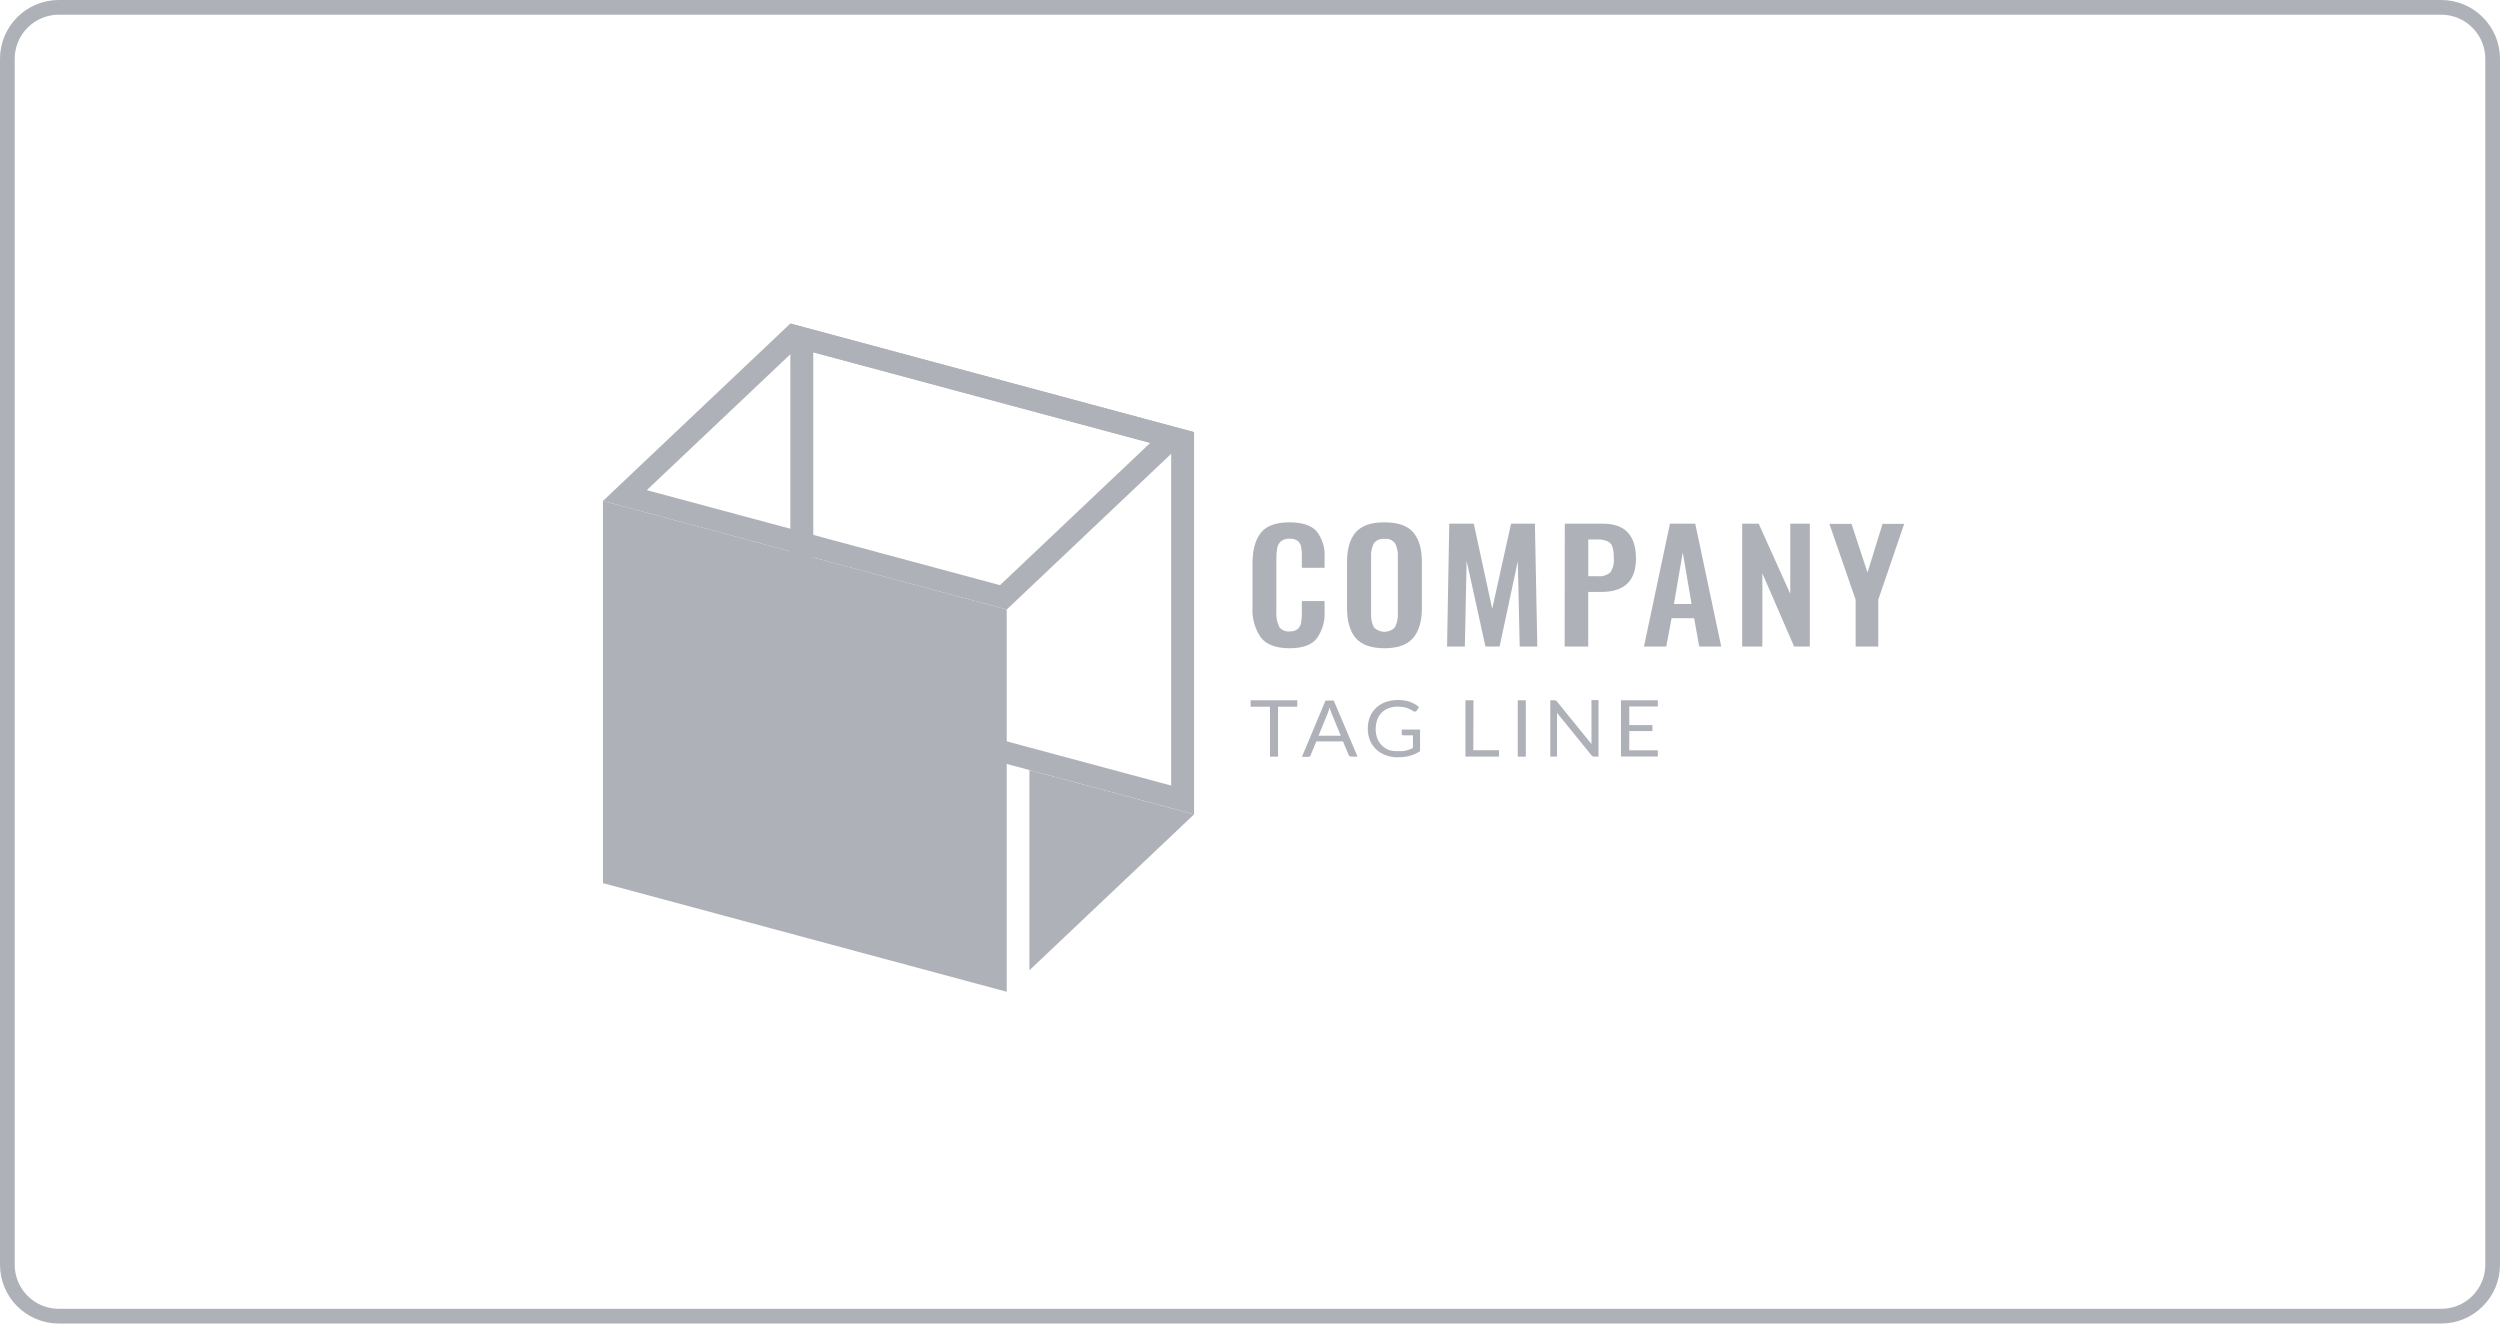
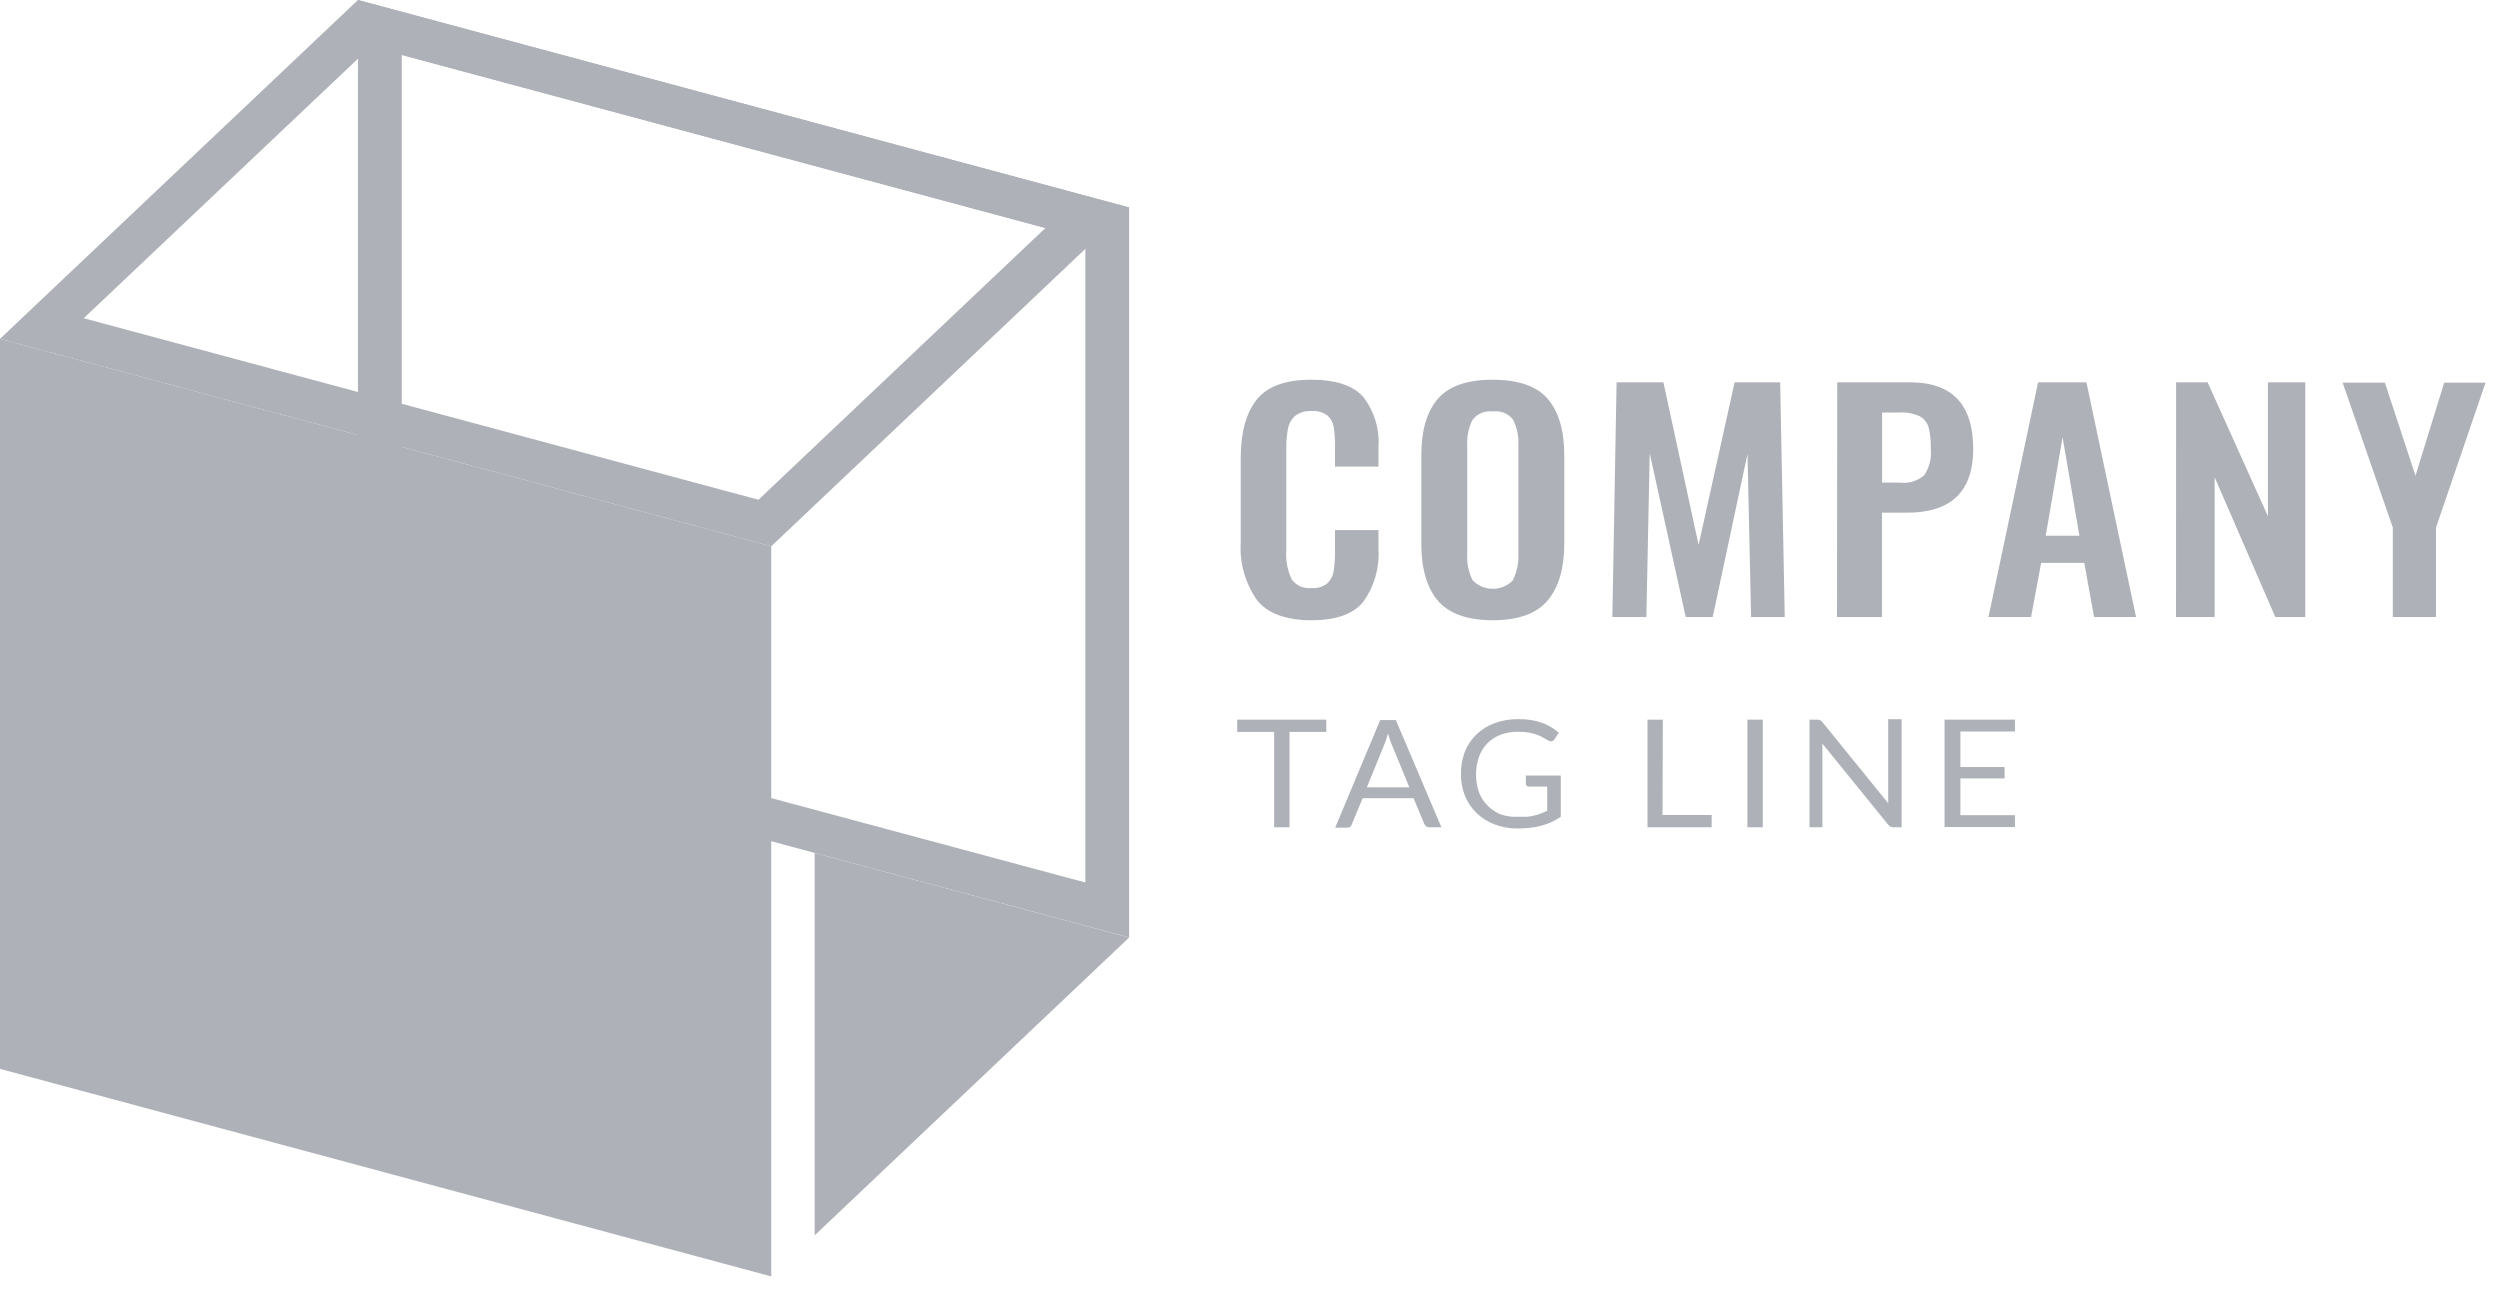
- <svg xmlns="http://www.w3.org/2000/svg" width="170" height="90" viewBox="0 0 170 90" fill="none">
-   <rect x="0.5" y="0.5" width="169" height="89" rx="3.5" stroke="#AFB1B8" />
-   <path d="M85.74 43.353C85.322 42.743 85.123 42.022 85.17 41.296V38.313C85.17 37.399 85.359 36.704 85.737 36.229C86.115 35.754 86.765 35.517 87.686 35.519C88.551 35.519 89.165 35.721 89.529 36.126C89.925 36.642 90.118 37.273 90.073 37.91V38.611H88.525V37.901C88.531 37.669 88.516 37.436 88.481 37.206C88.458 37.049 88.38 36.903 88.26 36.793C88.101 36.675 87.9 36.617 87.699 36.633C87.487 36.618 87.276 36.678 87.109 36.803C86.974 36.924 86.884 37.084 86.853 37.258C86.808 37.501 86.788 37.748 86.792 37.995V41.615C86.767 41.964 86.835 42.313 86.99 42.631C87.067 42.739 87.174 42.824 87.299 42.877C87.424 42.931 87.562 42.951 87.699 42.935C87.897 42.95 88.094 42.891 88.247 42.771C88.373 42.652 88.454 42.498 88.478 42.331C88.514 42.091 88.53 41.848 88.525 41.606V40.871H90.073V41.542C90.117 42.206 89.929 42.864 89.538 43.417C89.183 43.86 88.577 44.081 87.686 44.081C86.795 44.081 86.122 43.845 85.74 43.353Z" fill="#AFB1B8" />
-   <path d="M92.186 43.384C91.795 42.919 91.599 42.243 91.599 41.348V38.21C91.599 37.324 91.795 36.654 92.186 36.199C92.577 35.744 93.23 35.517 94.147 35.519C95.057 35.519 95.708 35.746 96.099 36.199C96.49 36.654 96.689 37.324 96.689 38.21V41.348C96.689 42.234 96.49 42.913 96.092 43.381C95.695 43.848 95.048 44.081 94.147 44.081C93.246 44.081 92.58 43.845 92.186 43.384ZM94.868 42.631C95.008 42.34 95.072 42.022 95.054 41.703V37.861C95.072 37.548 95.009 37.236 94.871 36.951C94.793 36.841 94.683 36.755 94.555 36.701C94.427 36.647 94.286 36.629 94.147 36.648C94.008 36.629 93.866 36.648 93.738 36.702C93.609 36.755 93.499 36.842 93.419 36.951C93.279 37.235 93.215 37.548 93.234 37.861V41.721C93.214 42.04 93.278 42.359 93.419 42.649C93.51 42.747 93.621 42.826 93.746 42.88C93.871 42.933 94.007 42.961 94.144 42.961C94.281 42.961 94.417 42.933 94.542 42.88C94.666 42.826 94.778 42.747 94.868 42.649V42.631Z" fill="#AFB1B8" />
-   <path d="M98.55 35.611H100.217L101.47 41.399L102.752 35.611H104.374L104.537 43.966H103.339L103.211 38.159L101.973 43.966H101.012L99.73 38.138L99.611 43.966H98.4L98.55 35.611Z" fill="#AFB1B8" />
-   <path d="M106.406 35.611H109.002C110.498 35.611 111.245 36.401 111.245 37.983C111.245 39.498 110.458 40.254 108.883 40.252H107.999V43.966H106.396L106.406 35.611ZM108.624 39.181C108.782 39.2 108.943 39.187 109.095 39.141C109.247 39.096 109.387 39.019 109.505 38.917C109.689 38.635 109.77 38.304 109.736 37.974C109.744 37.719 109.719 37.464 109.659 37.215C109.636 37.132 109.596 37.054 109.541 36.986C109.486 36.918 109.417 36.861 109.339 36.818C109.116 36.717 108.87 36.671 108.624 36.685H108.002V39.181H108.624Z" fill="#AFB1B8" />
-   <path d="M113.556 35.611H115.277L117.043 43.966H115.549L115.2 42.039H113.665L113.306 43.966H111.79L113.556 35.611ZM115.027 41.072L114.428 37.564L113.828 41.072H115.027Z" fill="#AFB1B8" />
-   <path d="M118.469 35.611H119.591L121.738 40.377V35.611H123.068V43.966H122.001L119.841 38.99V43.966H118.466L118.469 35.611Z" fill="#AFB1B8" />
-   <path d="M126.184 40.78L124.398 35.622H125.902L126.991 38.935L128.014 35.622H129.485L127.722 40.78V43.966H126.184V40.78Z" fill="#AFB1B8" />
-   <path d="M88.215 47.619V48.056H86.907V51.451H86.359V48.056H85.045V47.619H88.215Z" fill="#AFB1B8" />
-   <path d="M92.314 51.451H91.891C91.848 51.454 91.806 51.441 91.772 51.415C91.74 51.392 91.716 51.362 91.702 51.327L91.324 50.417H89.51L89.132 51.327C89.121 51.365 89.101 51.4 89.074 51.43C89.04 51.455 88.998 51.468 88.955 51.466H88.532L90.135 47.635H90.692L92.314 51.451ZM89.66 50.028H91.173L90.532 48.469C90.485 48.351 90.445 48.23 90.413 48.108C90.391 48.181 90.372 48.25 90.353 48.311L90.295 48.472L89.66 50.028Z" fill="#AFB1B8" />
-   <path d="M95.077 51.075C95.177 51.08 95.278 51.08 95.378 51.075C95.465 51.066 95.55 51.051 95.634 51.029C95.713 51.011 95.79 50.988 95.865 50.959C95.936 50.932 96.006 50.899 96.08 50.865V50.004H95.439C95.423 50.005 95.407 50.002 95.392 49.997C95.377 49.992 95.364 49.984 95.352 49.973C95.342 49.965 95.333 49.954 95.328 49.942C95.322 49.93 95.32 49.917 95.32 49.904V49.609H96.564V51.078C96.462 51.147 96.355 51.208 96.243 51.26C96.129 51.313 96.01 51.357 95.888 51.39C95.756 51.427 95.622 51.453 95.487 51.469C95.332 51.486 95.175 51.494 95.019 51.494C94.743 51.496 94.468 51.447 94.211 51.351C93.971 51.26 93.753 51.123 93.57 50.95C93.392 50.776 93.251 50.569 93.157 50.344C93.056 50.09 93.006 49.82 93.01 49.549C93.006 49.276 93.055 49.004 93.154 48.748C93.246 48.52 93.387 48.314 93.567 48.141C93.75 47.968 93.968 47.833 94.208 47.743C94.483 47.645 94.774 47.597 95.067 47.6C95.216 47.6 95.365 47.611 95.513 47.634C95.643 47.654 95.771 47.687 95.894 47.731C96.006 47.771 96.113 47.822 96.214 47.883C96.313 47.943 96.406 48.01 96.493 48.083L96.339 48.32C96.327 48.341 96.309 48.359 96.287 48.372C96.265 48.385 96.24 48.392 96.214 48.392C96.179 48.391 96.144 48.381 96.115 48.362C96.067 48.338 96.016 48.307 95.958 48.271C95.89 48.231 95.818 48.196 95.743 48.168C95.648 48.132 95.549 48.103 95.448 48.083C95.314 48.06 95.178 48.048 95.041 48.05C94.83 48.047 94.62 48.083 94.423 48.156C94.245 48.224 94.084 48.327 93.952 48.459C93.819 48.597 93.717 48.759 93.654 48.936C93.51 49.351 93.51 49.798 93.654 50.213C93.724 50.393 93.833 50.558 93.974 50.696C94.106 50.827 94.265 50.93 94.442 50.999C94.646 51.065 94.862 51.091 95.077 51.075Z" fill="#AFB1B8" />
-   <path d="M100.185 51.014H101.935V51.451H99.65V47.619H100.198L100.185 51.014Z" fill="#AFB1B8" />
-   <path d="M103.756 51.451H103.208V47.619H103.756V51.451Z" fill="#AFB1B8" />
-   <path d="M105.794 47.637C105.826 47.655 105.855 47.678 105.877 47.707L108.22 50.596C108.217 50.55 108.217 50.505 108.22 50.459C108.22 50.416 108.22 50.374 108.22 50.335V47.604H108.698V51.451H108.422C108.381 51.454 108.34 51.447 108.303 51.43C108.27 51.411 108.241 51.386 108.217 51.357L105.877 48.472C105.877 48.517 105.877 48.559 105.877 48.602C105.877 48.645 105.877 48.684 105.877 48.72V51.451H105.419V47.619H105.704C105.735 47.619 105.766 47.625 105.794 47.637Z" fill="#AFB1B8" />
-   <path d="M112.732 47.619V48.041H110.79V49.306H112.364V49.712H110.79V51.02H112.732V51.442H110.226V47.619H112.732Z" fill="#AFB1B8" />
-   <path d="M55.303 23.954L79.638 30.495V53.417L55.303 46.879V23.954ZM53.743 22V47.992L81.196 55.374V29.385L53.743 22Z" fill="#AFB1B8" />
-   <path d="M68.457 67.44L41 60.052V34.062L68.457 41.447V67.44Z" fill="#AFB1B8" />
-   <path d="M54.198 23.66L78.216 30.119L68.001 39.791L43.981 33.329L54.198 23.66ZM53.743 22L41 34.063L68.457 41.448L81.196 29.385L53.743 22Z" fill="#AFB1B8" />
-   <path d="M70.001 65.978L81.196 55.377L70.001 52.365V65.978Z" fill="#AFB1B8" />
+ <svg xmlns="http://www.w3.org/2000/svg" width="89" height="46" viewBox="0 0 89 46" fill="none">
+   <path d="M44.74 21.353C44.322 20.743 44.123 20.022 44.17 19.296V16.314C44.17 15.399 44.359 14.704 44.737 14.229C45.115 13.754 45.765 13.517 46.686 13.519C47.551 13.519 48.165 13.721 48.529 14.126C48.925 14.642 49.118 15.273 49.074 15.91V16.611H47.526V15.901C47.531 15.668 47.516 15.436 47.481 15.206C47.458 15.049 47.38 14.903 47.26 14.793C47.101 14.675 46.9 14.617 46.699 14.633C46.487 14.618 46.276 14.678 46.109 14.803C45.974 14.924 45.884 15.084 45.852 15.258C45.808 15.501 45.788 15.748 45.792 15.995V19.615C45.767 19.964 45.836 20.313 45.99 20.631C46.067 20.739 46.174 20.824 46.299 20.878C46.424 20.931 46.562 20.951 46.699 20.935C46.897 20.95 47.094 20.891 47.247 20.771C47.373 20.652 47.454 20.498 47.477 20.331C47.514 20.091 47.53 19.848 47.526 19.606V18.871H49.074V19.542C49.117 20.206 48.929 20.864 48.538 21.417C48.182 21.86 47.577 22.081 46.686 22.081C45.795 22.081 45.122 21.845 44.74 21.353Z" fill="#AFB1B8" />
+   <path d="M51.186 21.384C50.795 20.919 50.599 20.243 50.599 19.348V16.21C50.599 15.324 50.795 14.654 51.186 14.199C51.577 13.744 52.23 13.517 53.147 13.519C54.057 13.519 54.708 13.746 55.099 14.199C55.49 14.654 55.688 15.324 55.688 16.21V19.348C55.688 20.234 55.49 20.913 55.092 21.381C54.695 21.848 54.048 22.081 53.147 22.081C52.246 22.081 51.58 21.845 51.186 21.384ZM53.868 20.631C54.008 20.34 54.072 20.022 54.054 19.703V15.861C54.072 15.549 54.009 15.236 53.871 14.951C53.793 14.841 53.683 14.755 53.555 14.701C53.427 14.647 53.286 14.629 53.147 14.648C53.008 14.629 52.866 14.648 52.738 14.702C52.609 14.755 52.499 14.842 52.419 14.951C52.279 15.235 52.215 15.548 52.234 15.861V19.721C52.214 20.04 52.278 20.359 52.419 20.649C52.51 20.747 52.621 20.826 52.746 20.88C52.871 20.933 53.007 20.961 53.144 20.961C53.281 20.961 53.417 20.933 53.542 20.88C53.666 20.826 53.778 20.747 53.868 20.649V20.631Z" fill="#AFB1B8" />
+   <path d="M57.55 13.611H59.217L60.47 19.399L61.752 13.611H63.374L63.537 21.966H62.339L62.211 16.159L60.973 21.966H60.012L58.73 16.138L58.611 21.966H57.4L57.55 13.611Z" fill="#AFB1B8" />
+   <path d="M65.406 13.611H68.002C69.498 13.611 70.246 14.401 70.246 15.983C70.246 17.498 69.458 18.254 67.883 18.252H66.999V21.966H65.397L65.406 13.611ZM67.624 17.181C67.782 17.201 67.943 17.187 68.095 17.141C68.247 17.096 68.387 17.019 68.505 16.918C68.689 16.635 68.77 16.304 68.736 15.974C68.744 15.719 68.719 15.464 68.659 15.216C68.636 15.132 68.596 15.055 68.541 14.986C68.486 14.918 68.417 14.861 68.339 14.818C68.116 14.717 67.87 14.671 67.624 14.685H67.002V17.181H67.624Z" fill="#AFB1B8" />
+   <path d="M72.556 13.611H74.277L76.043 21.966H74.549L74.2 20.039H72.665L72.306 21.966H70.79L72.556 13.611ZM74.027 19.072L73.428 15.564L72.828 19.072H74.027Z" fill="#AFB1B8" />
+   <path d="M77.469 13.611H78.591L80.738 18.377V13.611H82.068V21.966H81.001L78.841 16.99V21.966H77.466L77.469 13.611Z" fill="#AFB1B8" />
+   <path d="M85.184 18.78L83.398 13.622H84.901L85.991 16.935L87.014 13.622H88.485L86.722 18.78V21.966H85.184V18.78Z" fill="#AFB1B8" />
+   <path d="M47.215 25.619V26.056H45.907V29.451H45.359V26.056H44.045V25.619H47.215Z" fill="#AFB1B8" />
+   <path d="M51.314 29.451H50.891C50.848 29.454 50.806 29.441 50.772 29.415C50.74 29.392 50.716 29.362 50.702 29.327L50.324 28.417H48.51L48.132 29.327C48.121 29.365 48.101 29.4 48.074 29.43C48.04 29.455 47.998 29.468 47.955 29.466H47.532L49.135 25.634H49.692L51.314 29.451ZM48.66 28.028H50.173L49.532 26.469C49.485 26.351 49.445 26.23 49.413 26.108C49.391 26.181 49.372 26.25 49.353 26.311L49.295 26.472L48.66 28.028Z" fill="#AFB1B8" />
+   <path d="M54.077 29.075C54.177 29.08 54.278 29.08 54.378 29.075C54.465 29.066 54.55 29.051 54.634 29.029C54.713 29.011 54.79 28.988 54.865 28.959C54.936 28.932 55.006 28.899 55.08 28.866V28.004H54.439C54.423 28.005 54.407 28.002 54.392 27.997C54.377 27.992 54.364 27.984 54.352 27.973C54.342 27.965 54.333 27.954 54.328 27.942C54.322 27.93 54.32 27.917 54.32 27.904V27.609H55.564V29.078C55.462 29.147 55.355 29.207 55.243 29.26C55.129 29.313 55.01 29.357 54.888 29.39C54.756 29.427 54.622 29.453 54.487 29.469C54.331 29.486 54.175 29.494 54.019 29.494C53.742 29.496 53.468 29.447 53.211 29.351C52.971 29.26 52.753 29.123 52.57 28.95C52.392 28.776 52.251 28.57 52.157 28.344C52.056 28.09 52.006 27.82 52.01 27.549C52.006 27.276 52.055 27.004 52.154 26.747C52.246 26.52 52.387 26.314 52.567 26.141C52.75 25.968 52.968 25.833 53.208 25.743C53.483 25.645 53.774 25.597 54.067 25.601C54.216 25.6 54.365 25.611 54.513 25.634C54.643 25.654 54.771 25.686 54.894 25.731C55.006 25.771 55.113 25.822 55.214 25.883C55.313 25.943 55.406 26.009 55.493 26.083L55.339 26.32C55.327 26.341 55.309 26.359 55.287 26.372C55.265 26.385 55.24 26.392 55.214 26.392C55.179 26.391 55.145 26.381 55.115 26.362C55.067 26.338 55.016 26.308 54.958 26.271C54.89 26.231 54.818 26.196 54.743 26.168C54.648 26.132 54.549 26.103 54.448 26.083C54.314 26.06 54.178 26.048 54.041 26.05C53.83 26.047 53.62 26.083 53.423 26.156C53.245 26.224 53.084 26.327 52.952 26.459C52.819 26.597 52.717 26.759 52.654 26.936C52.511 27.351 52.511 27.798 52.654 28.213C52.724 28.393 52.833 28.558 52.974 28.695C53.106 28.827 53.265 28.93 53.442 28.999C53.646 29.065 53.862 29.091 54.077 29.075Z" fill="#AFB1B8" />
+   <path d="M59.185 29.014H60.935V29.451H58.65V25.619H59.198L59.185 29.014Z" fill="#AFB1B8" />
+   <path d="M62.756 29.451H62.208V25.619H62.756V29.451Z" fill="#AFB1B8" />
+   <path d="M64.794 25.637C64.826 25.655 64.855 25.678 64.877 25.707L67.22 28.596C67.217 28.55 67.217 28.505 67.22 28.459C67.22 28.416 67.22 28.374 67.22 28.335V25.604H67.698V29.451H67.422C67.381 29.454 67.34 29.447 67.303 29.43C67.27 29.411 67.241 29.386 67.217 29.357L64.877 26.472C64.877 26.517 64.877 26.559 64.877 26.602C64.877 26.645 64.877 26.684 64.877 26.72V29.451H64.419V25.619H64.704C64.735 25.619 64.766 25.625 64.794 25.637Z" fill="#AFB1B8" />
+   <path d="M71.732 25.619V26.041H69.79V27.306H71.364V27.712H69.79V29.02H71.732V29.442H69.226V25.619H71.732Z" fill="#AFB1B8" />
+   <path d="M14.303 1.954L38.639 8.495V31.417L14.303 24.879V1.954ZM12.743 0V25.992L40.196 33.374V7.385L12.743 0Z" fill="#AFB1B8" />
+   <path d="M27.456 45.44L0 38.052V12.062L27.456 19.447V45.44Z" fill="#AFB1B8" />
+   <path d="M13.198 1.66L37.215 8.119L27.001 17.791L2.981 11.329L13.198 1.66ZM12.743 0L0 12.063L27.456 19.448L40.196 7.385L12.743 0Z" fill="#AFB1B8" />
+   <path d="M29.002 43.978L40.196 33.377L29.002 30.365V43.978Z" fill="#AFB1B8" />
</svg>
